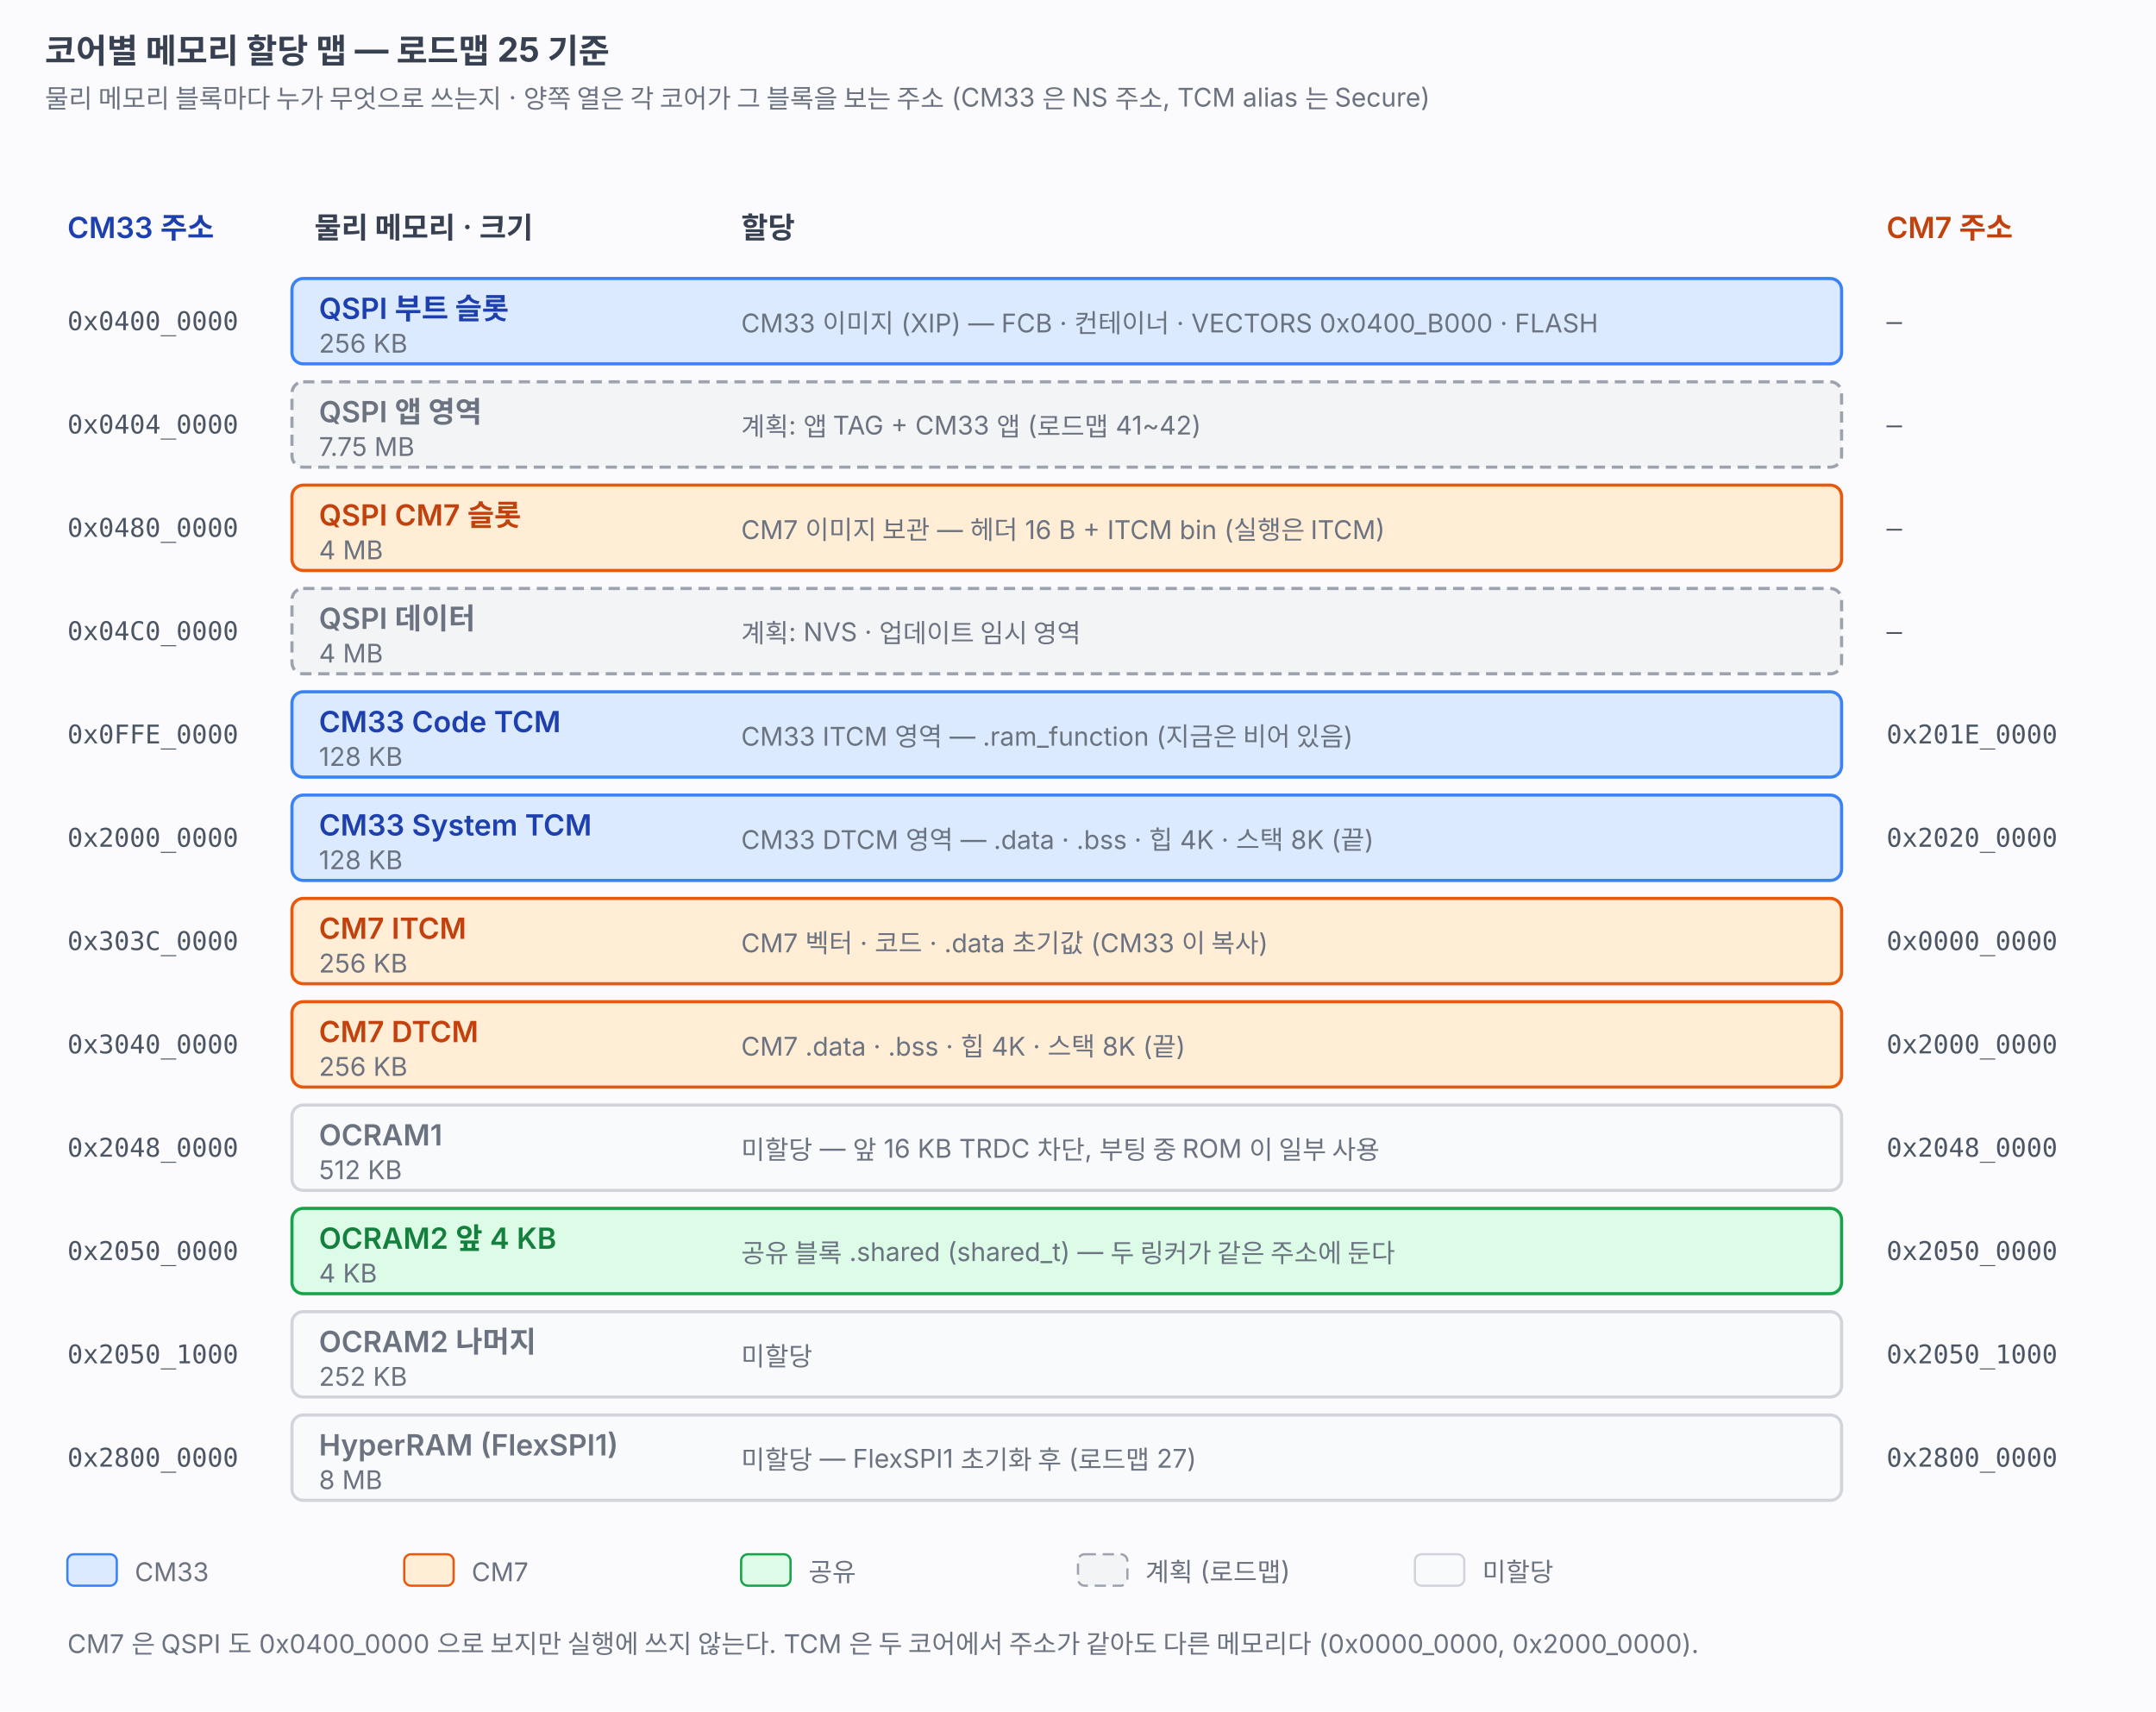
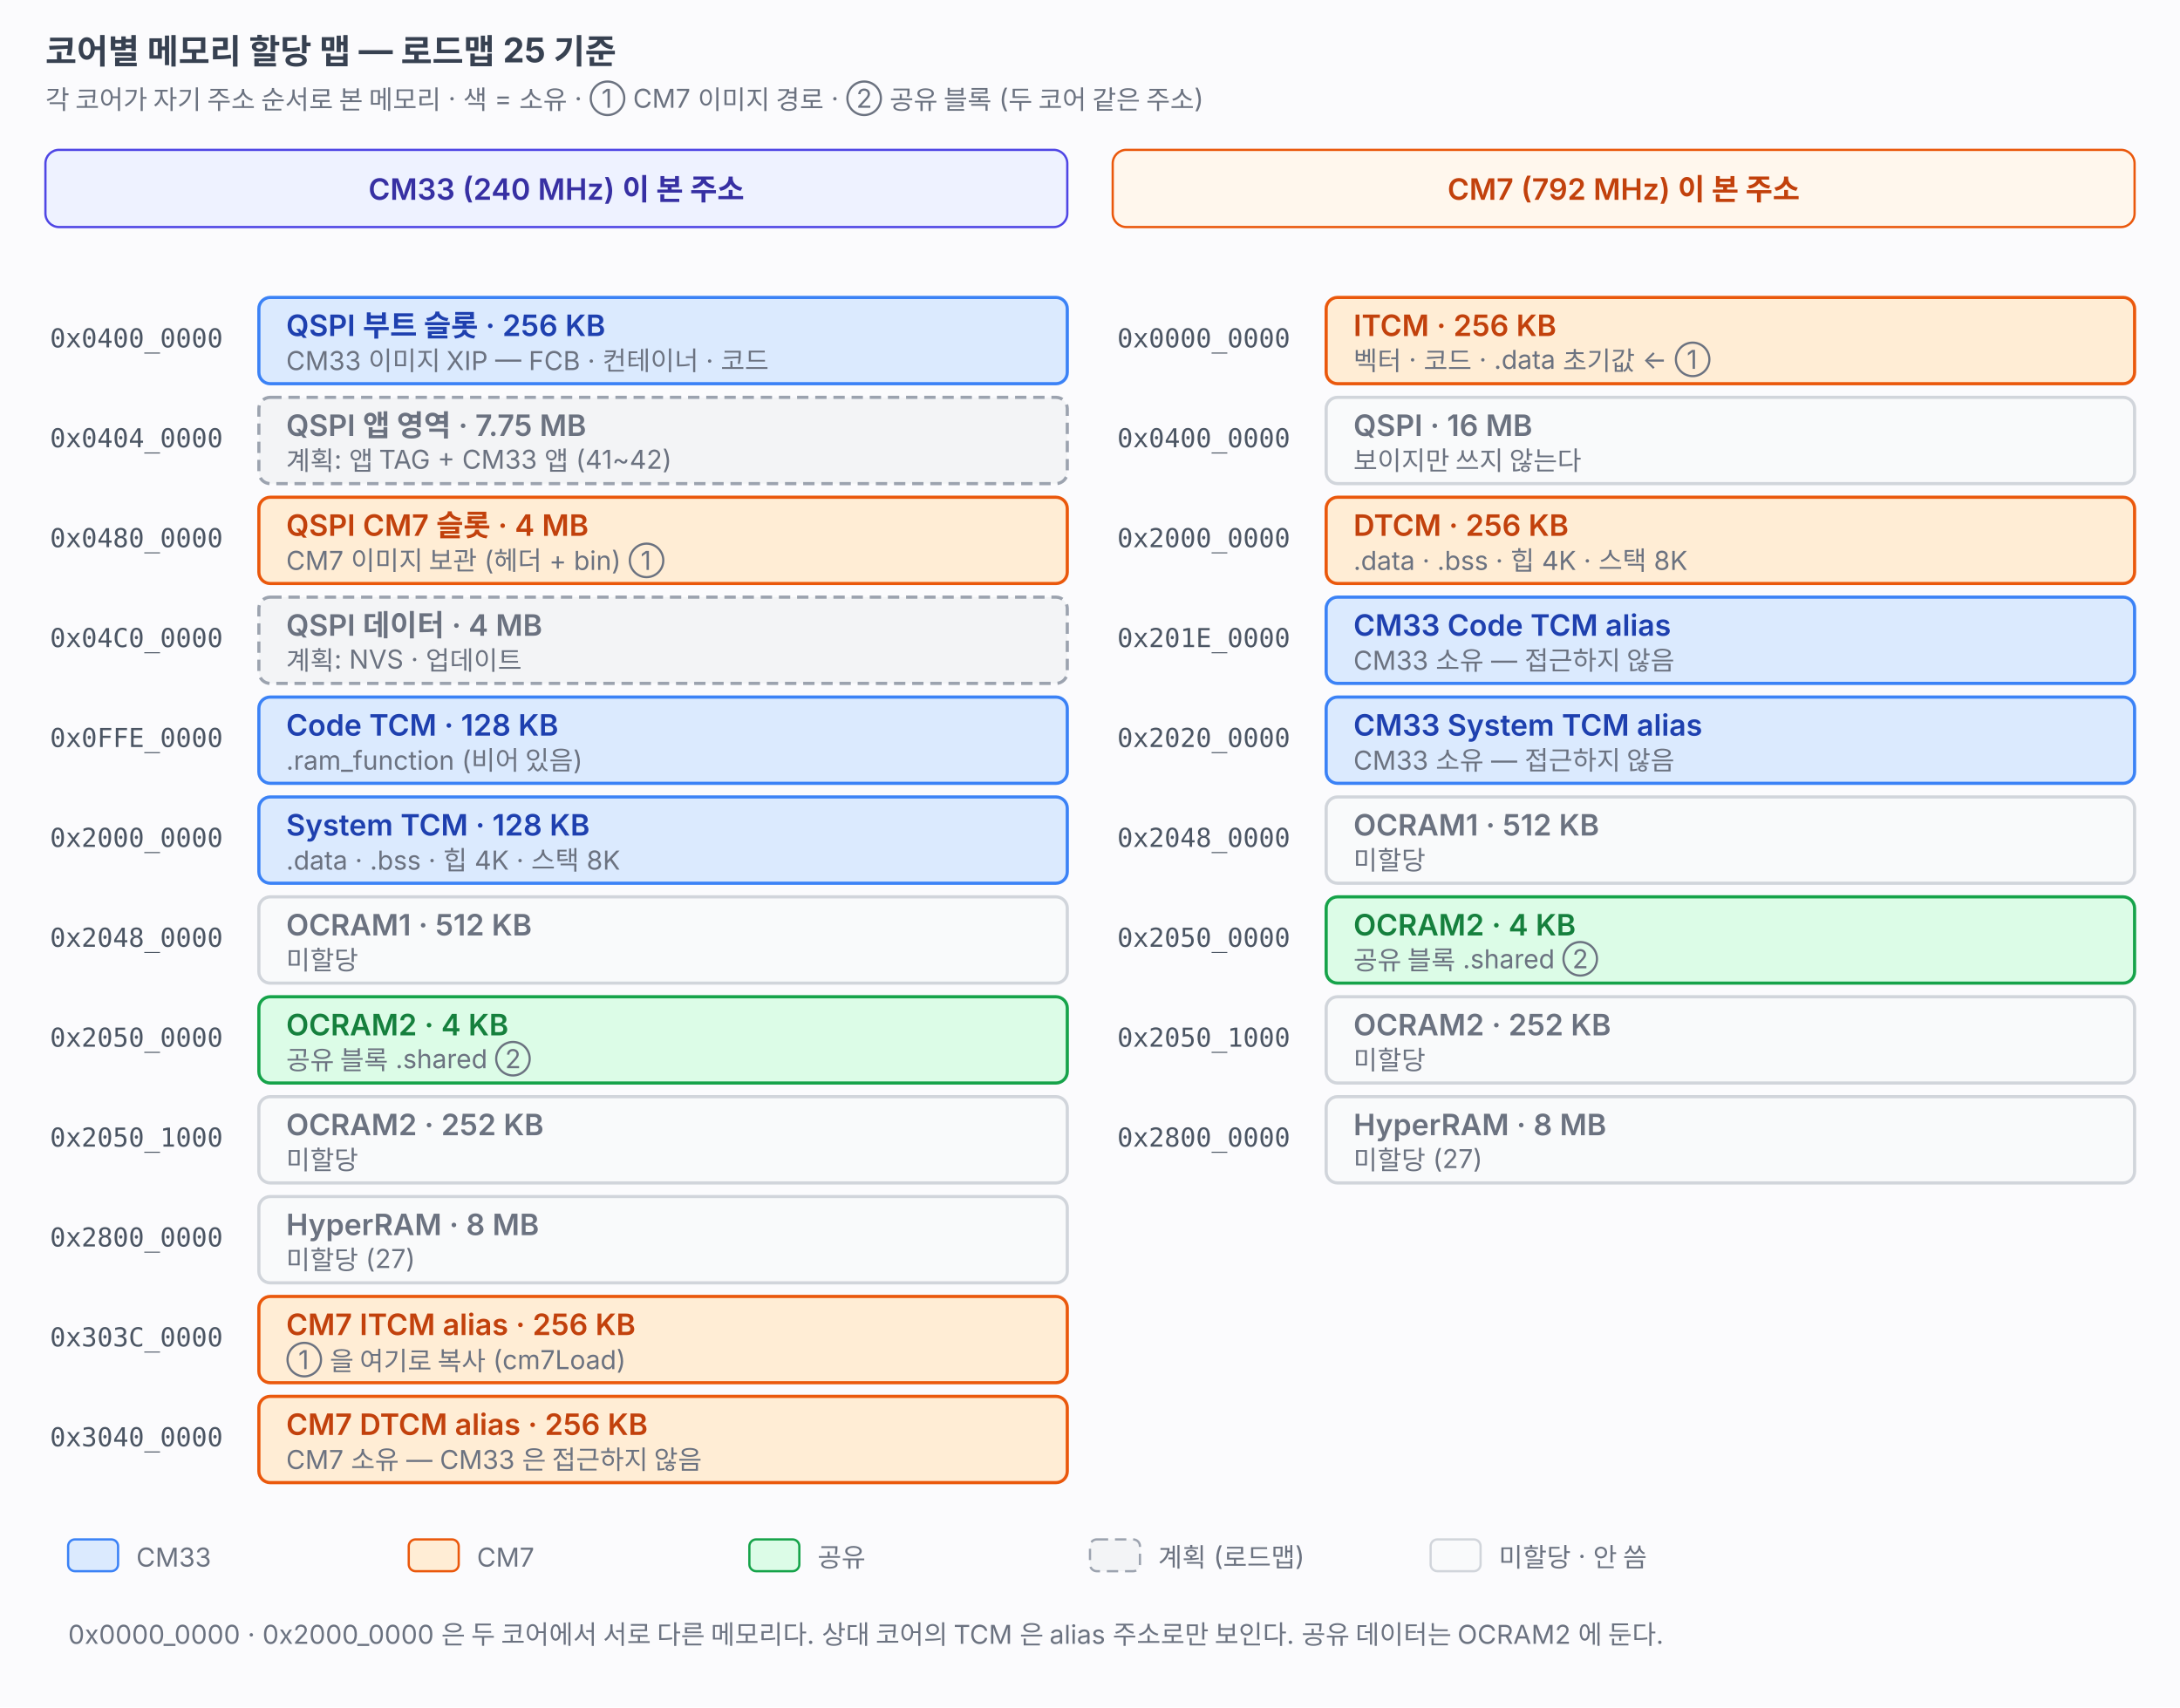
- <svg xmlns="http://www.w3.org/2000/svg" viewBox="0 0 960 762" width="960" height="762" font-family="-apple-system, BlinkMacSystemFont, 'Segoe UI', 'Noto Sans KR', 'Apple SD Gothic Neo', sans-serif">
+ <svg xmlns="http://www.w3.org/2000/svg" viewBox="0 0 960 752" width="960" height="752" font-family="-apple-system, BlinkMacSystemFont, 'Segoe UI', 'Noto Sans KR', 'Apple SD Gothic Neo', sans-serif">
  <style>
    .b   { font-size: 13px; font-weight: 600; }
    .s   { font-size: 11.5px; fill: #6b7280; }
    .m   { font-size: 11.5px; font-family: ui-monospace, Menlo, Consolas, monospace; fill: #4b5563; }
    .ttl { font-size: 15px; font-weight: 700; fill: #374151; }
  </style>
-   <rect x="0" y="0" width="960" height="762" fill="#fbfbfd" />
+   <rect x="0" y="0" width="960" height="752" fill="#fbfbfd" />
  <text x="20" y="28" class="ttl">코어별 메모리 할당 맵 — 로드맵 25 기준</text>
-   <text x="20" y="48" class="s">물리 메모리 블록마다 누가 무엇으로 쓰는지 · 양쪽 열은 각 코어가 그 블록을 보는 주소 (CM33 은 NS 주소, TCM alias 는 Secure)</text>
-   <text x="30" y="106" class="b" fill="#1e40af">CM33 주소</text>
-   <text x="140" y="106" class="b" fill="#374151">물리 메모리 · 크기</text>
-   <text x="330" y="106" class="b" fill="#374151">할당</text>
-   <text x="840" y="106" class="b" fill="#c2410c">CM7 주소</text>
-   <text x="30" y="147" class="m">0x0400_0000</text>
-   <rect x="130" y="124" width="690" height="38" rx="5" fill="#dbeafe" stroke="#3b82f6" stroke-width="1.4" />
-   <text x="142" y="142" class="b" fill="#1e40af">QSPI 부트 슬롯</text>
-   <text x="142" y="157" class="s">256 KB</text>
-   <text x="330" y="148" class="s">CM33 이미지 (XIP) — FCB · 컨테이너 · VECTORS 0x0400_B000 · FLASH</text>
-   <text x="840" y="147" class="m">—</text>
-   <text x="30" y="193" class="m">0x0404_0000</text>
-   <rect x="130" y="170" width="690" height="38" rx="5" fill="#f3f4f6" stroke="#9ca3af" stroke-width="1.4" stroke-dasharray="5 3" />
-   <text x="142" y="188" class="b" fill="#6b7280">QSPI 앱 영역</text>
-   <text x="142" y="203" class="s">7.75 MB</text>
-   <text x="330" y="194" class="s">계획: 앱 TAG + CM33 앱 (로드맵 41~42)</text>
-   <text x="840" y="193" class="m">—</text>
-   <text x="30" y="239" class="m">0x0480_0000</text>
-   <rect x="130" y="216" width="690" height="38" rx="5" fill="#ffedd5" stroke="#ea580c" stroke-width="1.4" />
-   <text x="142" y="234" class="b" fill="#c2410c">QSPI CM7 슬롯</text>
-   <text x="142" y="249" class="s">4 MB</text>
-   <text x="330" y="240" class="s">CM7 이미지 보관 — 헤더 16 B + ITCM bin (실행은 ITCM)</text>
-   <text x="840" y="239" class="m">—</text>
-   <text x="30" y="285" class="m">0x04C0_0000</text>
-   <rect x="130" y="262" width="690" height="38" rx="5" fill="#f3f4f6" stroke="#9ca3af" stroke-width="1.4" stroke-dasharray="5 3" />
-   <text x="142" y="280" class="b" fill="#6b7280">QSPI 데이터</text>
-   <text x="142" y="295" class="s">4 MB</text>
-   <text x="330" y="286" class="s">계획: NVS · 업데이트 임시 영역</text>
-   <text x="840" y="285" class="m">—</text>
-   <text x="30" y="331" class="m">0x0FFE_0000</text>
-   <rect x="130" y="308" width="690" height="38" rx="5" fill="#dbeafe" stroke="#3b82f6" stroke-width="1.4" />
-   <text x="142" y="326" class="b" fill="#1e40af">CM33 Code TCM</text>
-   <text x="142" y="341" class="s">128 KB</text>
-   <text x="330" y="332" class="s">CM33 ITCM 영역 — .ram_function (지금은 비어 있음)</text>
-   <text x="840" y="331" class="m">0x201E_0000</text>
-   <text x="30" y="377" class="m">0x2000_0000</text>
-   <rect x="130" y="354" width="690" height="38" rx="5" fill="#dbeafe" stroke="#3b82f6" stroke-width="1.4" />
-   <text x="142" y="372" class="b" fill="#1e40af">CM33 System TCM</text>
-   <text x="142" y="387" class="s">128 KB</text>
-   <text x="330" y="378" class="s">CM33 DTCM 영역 — .data · .bss · 힙 4K · 스택 8K (끝)</text>
-   <text x="840" y="377" class="m">0x2020_0000</text>
-   <text x="30" y="423" class="m">0x303C_0000</text>
-   <rect x="130" y="400" width="690" height="38" rx="5" fill="#ffedd5" stroke="#ea580c" stroke-width="1.4" />
-   <text x="142" y="418" class="b" fill="#c2410c">CM7 ITCM</text>
-   <text x="142" y="433" class="s">256 KB</text>
-   <text x="330" y="424" class="s">CM7 벡터 · 코드 · .data 초기값 (CM33 이 복사)</text>
-   <text x="840" y="423" class="m">0x0000_0000</text>
-   <text x="30" y="469" class="m">0x3040_0000</text>
-   <rect x="130" y="446" width="690" height="38" rx="5" fill="#ffedd5" stroke="#ea580c" stroke-width="1.4" />
-   <text x="142" y="464" class="b" fill="#c2410c">CM7 DTCM</text>
-   <text x="142" y="479" class="s">256 KB</text>
-   <text x="330" y="470" class="s">CM7 .data · .bss · 힙 4K · 스택 8K (끝)</text>
-   <text x="840" y="469" class="m">0x2000_0000</text>
-   <text x="30" y="515" class="m">0x2048_0000</text>
-   <rect x="130" y="492" width="690" height="38" rx="5" fill="#f9fafb" stroke="#d1d5db" stroke-width="1.4" />
-   <text x="142" y="510" class="b" fill="#6b7280">OCRAM1</text>
-   <text x="142" y="525" class="s">512 KB</text>
-   <text x="330" y="516" class="s">미할당 — 앞 16 KB TRDC 차단, 부팅 중 ROM 이 일부 사용</text>
-   <text x="840" y="515" class="m">0x2048_0000</text>
-   <text x="30" y="561" class="m">0x2050_0000</text>
-   <rect x="130" y="538" width="690" height="38" rx="5" fill="#dcfce7" stroke="#16a34a" stroke-width="1.4" />
-   <text x="142" y="556" class="b" fill="#15803d">OCRAM2 앞 4 KB</text>
-   <text x="142" y="571" class="s">4 KB</text>
-   <text x="330" y="562" class="s">공유 블록 .shared (shared_t) — 두 링커가 같은 주소에 둔다</text>
-   <text x="840" y="561" class="m">0x2050_0000</text>
-   <text x="30" y="607" class="m">0x2050_1000</text>
-   <rect x="130" y="584" width="690" height="38" rx="5" fill="#f9fafb" stroke="#d1d5db" stroke-width="1.4" />
-   <text x="142" y="602" class="b" fill="#6b7280">OCRAM2 나머지</text>
-   <text x="142" y="617" class="s">252 KB</text>
-   <text x="330" y="608" class="s">미할당</text>
-   <text x="840" y="607" class="m">0x2050_1000</text>
-   <text x="30" y="653" class="m">0x2800_0000</text>
-   <rect x="130" y="630" width="690" height="38" rx="5" fill="#f9fafb" stroke="#d1d5db" stroke-width="1.4" />
-   <text x="142" y="648" class="b" fill="#6b7280">HyperRAM (FlexSPI1)</text>
-   <text x="142" y="663" class="s">8 MB</text>
-   <text x="330" y="654" class="s">미할당 — FlexSPI1 초기화 후 (로드맵 27)</text>
-   <text x="840" y="653" class="m">0x2800_0000</text>
-   <rect x="30" y="692" width="22" height="14" rx="3" fill="#dbeafe" stroke="#3b82f6" />
-   <text x="60" y="704" class="s">CM33</text>
-   <rect x="180" y="692" width="22" height="14" rx="3" fill="#ffedd5" stroke="#ea580c" />
-   <text x="210" y="704" class="s">CM7</text>
-   <rect x="330" y="692" width="22" height="14" rx="3" fill="#dcfce7" stroke="#16a34a" />
-   <text x="360" y="704" class="s">공유</text>
-   <rect x="480" y="692" width="22" height="14" rx="3" fill="#f3f4f6" stroke="#9ca3af" stroke-dasharray="5 3" />
-   <text x="510" y="704" class="s">계획 (로드맵)</text>
-   <rect x="630" y="692" width="22" height="14" rx="3" fill="#f9fafb" stroke="#d1d5db" />
-   <text x="660" y="704" class="s">미할당</text>
-   <text x="30" y="736" class="s">CM7 은 QSPI 도 0x0400_0000 으로 보지만 실행에 쓰지 않는다. TCM 은 두 코어에서 주소가 같아도 다른 메모리다 (0x0000_0000, 0x2000_0000).</text>
+   <text x="20" y="48" class="s">각 코어가 자기 주소 순서로 본 메모리 · 색 = 소유 · ① CM7 이미지 경로 · ② 공유 블록 (두 코어 같은 주소)</text>
+   <rect x="20" y="66" width="450" height="34" rx="6" fill="#eef2ff" stroke="#4f46e5" />
+   <text x="245" y="88" class="b" text-anchor="middle" fill="#3730a3">CM33 (240 MHz) 이 본 주소</text>
+   <rect x="490" y="66" width="450" height="34" rx="6" fill="#fff7ed" stroke="#ea580c" />
+   <text x="715" y="88" class="b" text-anchor="middle" fill="#c2410c">CM7 (792 MHz) 이 본 주소</text>
+   <text x="22" y="153" class="m">0x0400_0000</text>
+   <rect x="114" y="131" width="356" height="38" rx="5" fill="#dbeafe" stroke="#3b82f6" stroke-width="1.4" />
+   <text x="126" y="148" class="b" fill="#1e40af">QSPI 부트 슬롯 · 256 KB</text>
+   <text x="126" y="163" class="s">CM33 이미지 XIP — FCB · 컨테이너 · 코드</text>
+   <text x="22" y="197" class="m">0x0404_0000</text>
+   <rect x="114" y="175" width="356" height="38" rx="5" fill="#f3f4f6" stroke="#9ca3af" stroke-width="1.4" stroke-dasharray="5 3" />
+   <text x="126" y="192" class="b" fill="#6b7280">QSPI 앱 영역 · 7.75 MB</text>
+   <text x="126" y="207" class="s">계획: 앱 TAG + CM33 앱 (41~42)</text>
+   <text x="22" y="241" class="m">0x0480_0000</text>
+   <rect x="114" y="219" width="356" height="38" rx="5" fill="#ffedd5" stroke="#ea580c" stroke-width="1.4" />
+   <text x="126" y="236" class="b" fill="#c2410c">QSPI CM7 슬롯 · 4 MB</text>
+   <text x="126" y="251" class="s">CM7 이미지 보관 (헤더 + bin) ①</text>
+   <text x="22" y="285" class="m">0x04C0_0000</text>
+   <rect x="114" y="263" width="356" height="38" rx="5" fill="#f3f4f6" stroke="#9ca3af" stroke-width="1.4" stroke-dasharray="5 3" />
+   <text x="126" y="280" class="b" fill="#6b7280">QSPI 데이터 · 4 MB</text>
+   <text x="126" y="295" class="s">계획: NVS · 업데이트</text>
+   <text x="22" y="329" class="m">0x0FFE_0000</text>
+   <rect x="114" y="307" width="356" height="38" rx="5" fill="#dbeafe" stroke="#3b82f6" stroke-width="1.4" />
+   <text x="126" y="324" class="b" fill="#1e40af">Code TCM · 128 KB</text>
+   <text x="126" y="339" class="s">.ram_function (비어 있음)</text>
+   <text x="22" y="373" class="m">0x2000_0000</text>
+   <rect x="114" y="351" width="356" height="38" rx="5" fill="#dbeafe" stroke="#3b82f6" stroke-width="1.4" />
+   <text x="126" y="368" class="b" fill="#1e40af">System TCM · 128 KB</text>
+   <text x="126" y="383" class="s">.data · .bss · 힙 4K · 스택 8K</text>
+   <text x="22" y="417" class="m">0x2048_0000</text>
+   <rect x="114" y="395" width="356" height="38" rx="5" fill="#f9fafb" stroke="#d1d5db" stroke-width="1.4" />
+   <text x="126" y="412" class="b" fill="#6b7280">OCRAM1 · 512 KB</text>
+   <text x="126" y="427" class="s">미할당</text>
+   <text x="22" y="461" class="m">0x2050_0000</text>
+   <rect x="114" y="439" width="356" height="38" rx="5" fill="#dcfce7" stroke="#16a34a" stroke-width="1.4" />
+   <text x="126" y="456" class="b" fill="#15803d">OCRAM2 · 4 KB</text>
+   <text x="126" y="471" class="s">공유 블록 .shared ②</text>
+   <text x="22" y="505" class="m">0x2050_1000</text>
+   <rect x="114" y="483" width="356" height="38" rx="5" fill="#f9fafb" stroke="#d1d5db" stroke-width="1.4" />
+   <text x="126" y="500" class="b" fill="#6b7280">OCRAM2 · 252 KB</text>
+   <text x="126" y="515" class="s">미할당</text>
+   <text x="22" y="549" class="m">0x2800_0000</text>
+   <rect x="114" y="527" width="356" height="38" rx="5" fill="#f9fafb" stroke="#d1d5db" stroke-width="1.4" />
+   <text x="126" y="544" class="b" fill="#6b7280">HyperRAM · 8 MB</text>
+   <text x="126" y="559" class="s">미할당 (27)</text>
+   <text x="22" y="593" class="m">0x303C_0000</text>
+   <rect x="114" y="571" width="356" height="38" rx="5" fill="#ffedd5" stroke="#ea580c" stroke-width="1.4" />
+   <text x="126" y="588" class="b" fill="#c2410c">CM7 ITCM alias · 256 KB</text>
+   <text x="126" y="603" class="s">① 을 여기로 복사 (cm7Load)</text>
+   <text x="22" y="637" class="m">0x3040_0000</text>
+   <rect x="114" y="615" width="356" height="38" rx="5" fill="#ffedd5" stroke="#ea580c" stroke-width="1.4" />
+   <text x="126" y="632" class="b" fill="#c2410c">CM7 DTCM alias · 256 KB</text>
+   <text x="126" y="647" class="s">CM7 소유 — CM33 은 접근하지 않음</text>
+   <text x="492" y="153" class="m">0x0000_0000</text>
+   <rect x="584" y="131" width="356" height="38" rx="5" fill="#ffedd5" stroke="#ea580c" stroke-width="1.4" />
+   <text x="596" y="148" class="b" fill="#c2410c">ITCM · 256 KB</text>
+   <text x="596" y="163" class="s">벡터 · 코드 · .data 초기값 ← ①</text>
+   <text x="492" y="197" class="m">0x0400_0000</text>
+   <rect x="584" y="175" width="356" height="38" rx="5" fill="#f9fafb" stroke="#d1d5db" stroke-width="1.4" />
+   <text x="596" y="192" class="b" fill="#6b7280">QSPI · 16 MB</text>
+   <text x="596" y="207" class="s">보이지만 쓰지 않는다</text>
+   <text x="492" y="241" class="m">0x2000_0000</text>
+   <rect x="584" y="219" width="356" height="38" rx="5" fill="#ffedd5" stroke="#ea580c" stroke-width="1.4" />
+   <text x="596" y="236" class="b" fill="#c2410c">DTCM · 256 KB</text>
+   <text x="596" y="251" class="s">.data · .bss · 힙 4K · 스택 8K</text>
+   <text x="492" y="285" class="m">0x201E_0000</text>
+   <rect x="584" y="263" width="356" height="38" rx="5" fill="#dbeafe" stroke="#3b82f6" stroke-width="1.4" />
+   <text x="596" y="280" class="b" fill="#1e40af">CM33 Code TCM alias</text>
+   <text x="596" y="295" class="s">CM33 소유 — 접근하지 않음</text>
+   <text x="492" y="329" class="m">0x2020_0000</text>
+   <rect x="584" y="307" width="356" height="38" rx="5" fill="#dbeafe" stroke="#3b82f6" stroke-width="1.4" />
+   <text x="596" y="324" class="b" fill="#1e40af">CM33 System TCM alias</text>
+   <text x="596" y="339" class="s">CM33 소유 — 접근하지 않음</text>
+   <text x="492" y="373" class="m">0x2048_0000</text>
+   <rect x="584" y="351" width="356" height="38" rx="5" fill="#f9fafb" stroke="#d1d5db" stroke-width="1.4" />
+   <text x="596" y="368" class="b" fill="#6b7280">OCRAM1 · 512 KB</text>
+   <text x="596" y="383" class="s">미할당</text>
+   <text x="492" y="417" class="m">0x2050_0000</text>
+   <rect x="584" y="395" width="356" height="38" rx="5" fill="#dcfce7" stroke="#16a34a" stroke-width="1.4" />
+   <text x="596" y="412" class="b" fill="#15803d">OCRAM2 · 4 KB</text>
+   <text x="596" y="427" class="s">공유 블록 .shared ②</text>
+   <text x="492" y="461" class="m">0x2050_1000</text>
+   <rect x="584" y="439" width="356" height="38" rx="5" fill="#f9fafb" stroke="#d1d5db" stroke-width="1.4" />
+   <text x="596" y="456" class="b" fill="#6b7280">OCRAM2 · 252 KB</text>
+   <text x="596" y="471" class="s">미할당</text>
+   <text x="492" y="505" class="m">0x2800_0000</text>
+   <rect x="584" y="483" width="356" height="38" rx="5" fill="#f9fafb" stroke="#d1d5db" stroke-width="1.4" />
+   <text x="596" y="500" class="b" fill="#6b7280">HyperRAM · 8 MB</text>
+   <text x="596" y="515" class="s">미할당 (27)</text>
+   <rect x="30" y="678" width="22" height="14" rx="3" fill="#dbeafe" stroke="#3b82f6" />
+   <text x="60" y="690" class="s">CM33</text>
+   <rect x="180" y="678" width="22" height="14" rx="3" fill="#ffedd5" stroke="#ea580c" />
+   <text x="210" y="690" class="s">CM7</text>
+   <rect x="330" y="678" width="22" height="14" rx="3" fill="#dcfce7" stroke="#16a34a" />
+   <text x="360" y="690" class="s">공유</text>
+   <rect x="480" y="678" width="22" height="14" rx="3" fill="#f3f4f6" stroke="#9ca3af" stroke-dasharray="5 3" />
+   <text x="510" y="690" class="s">계획 (로드맵)</text>
+   <rect x="630" y="678" width="22" height="14" rx="3" fill="#f9fafb" stroke="#d1d5db" />
+   <text x="660" y="690" class="s">미할당 · 안 씀</text>
+   <text x="30" y="724" class="s">0x0000_0000 · 0x2000_0000 은 두 코어에서 서로 다른 메모리다. 상대 코어의 TCM 은 alias 주소로만 보인다. 공유 데이터는 OCRAM2 에 둔다.</text>
</svg>
